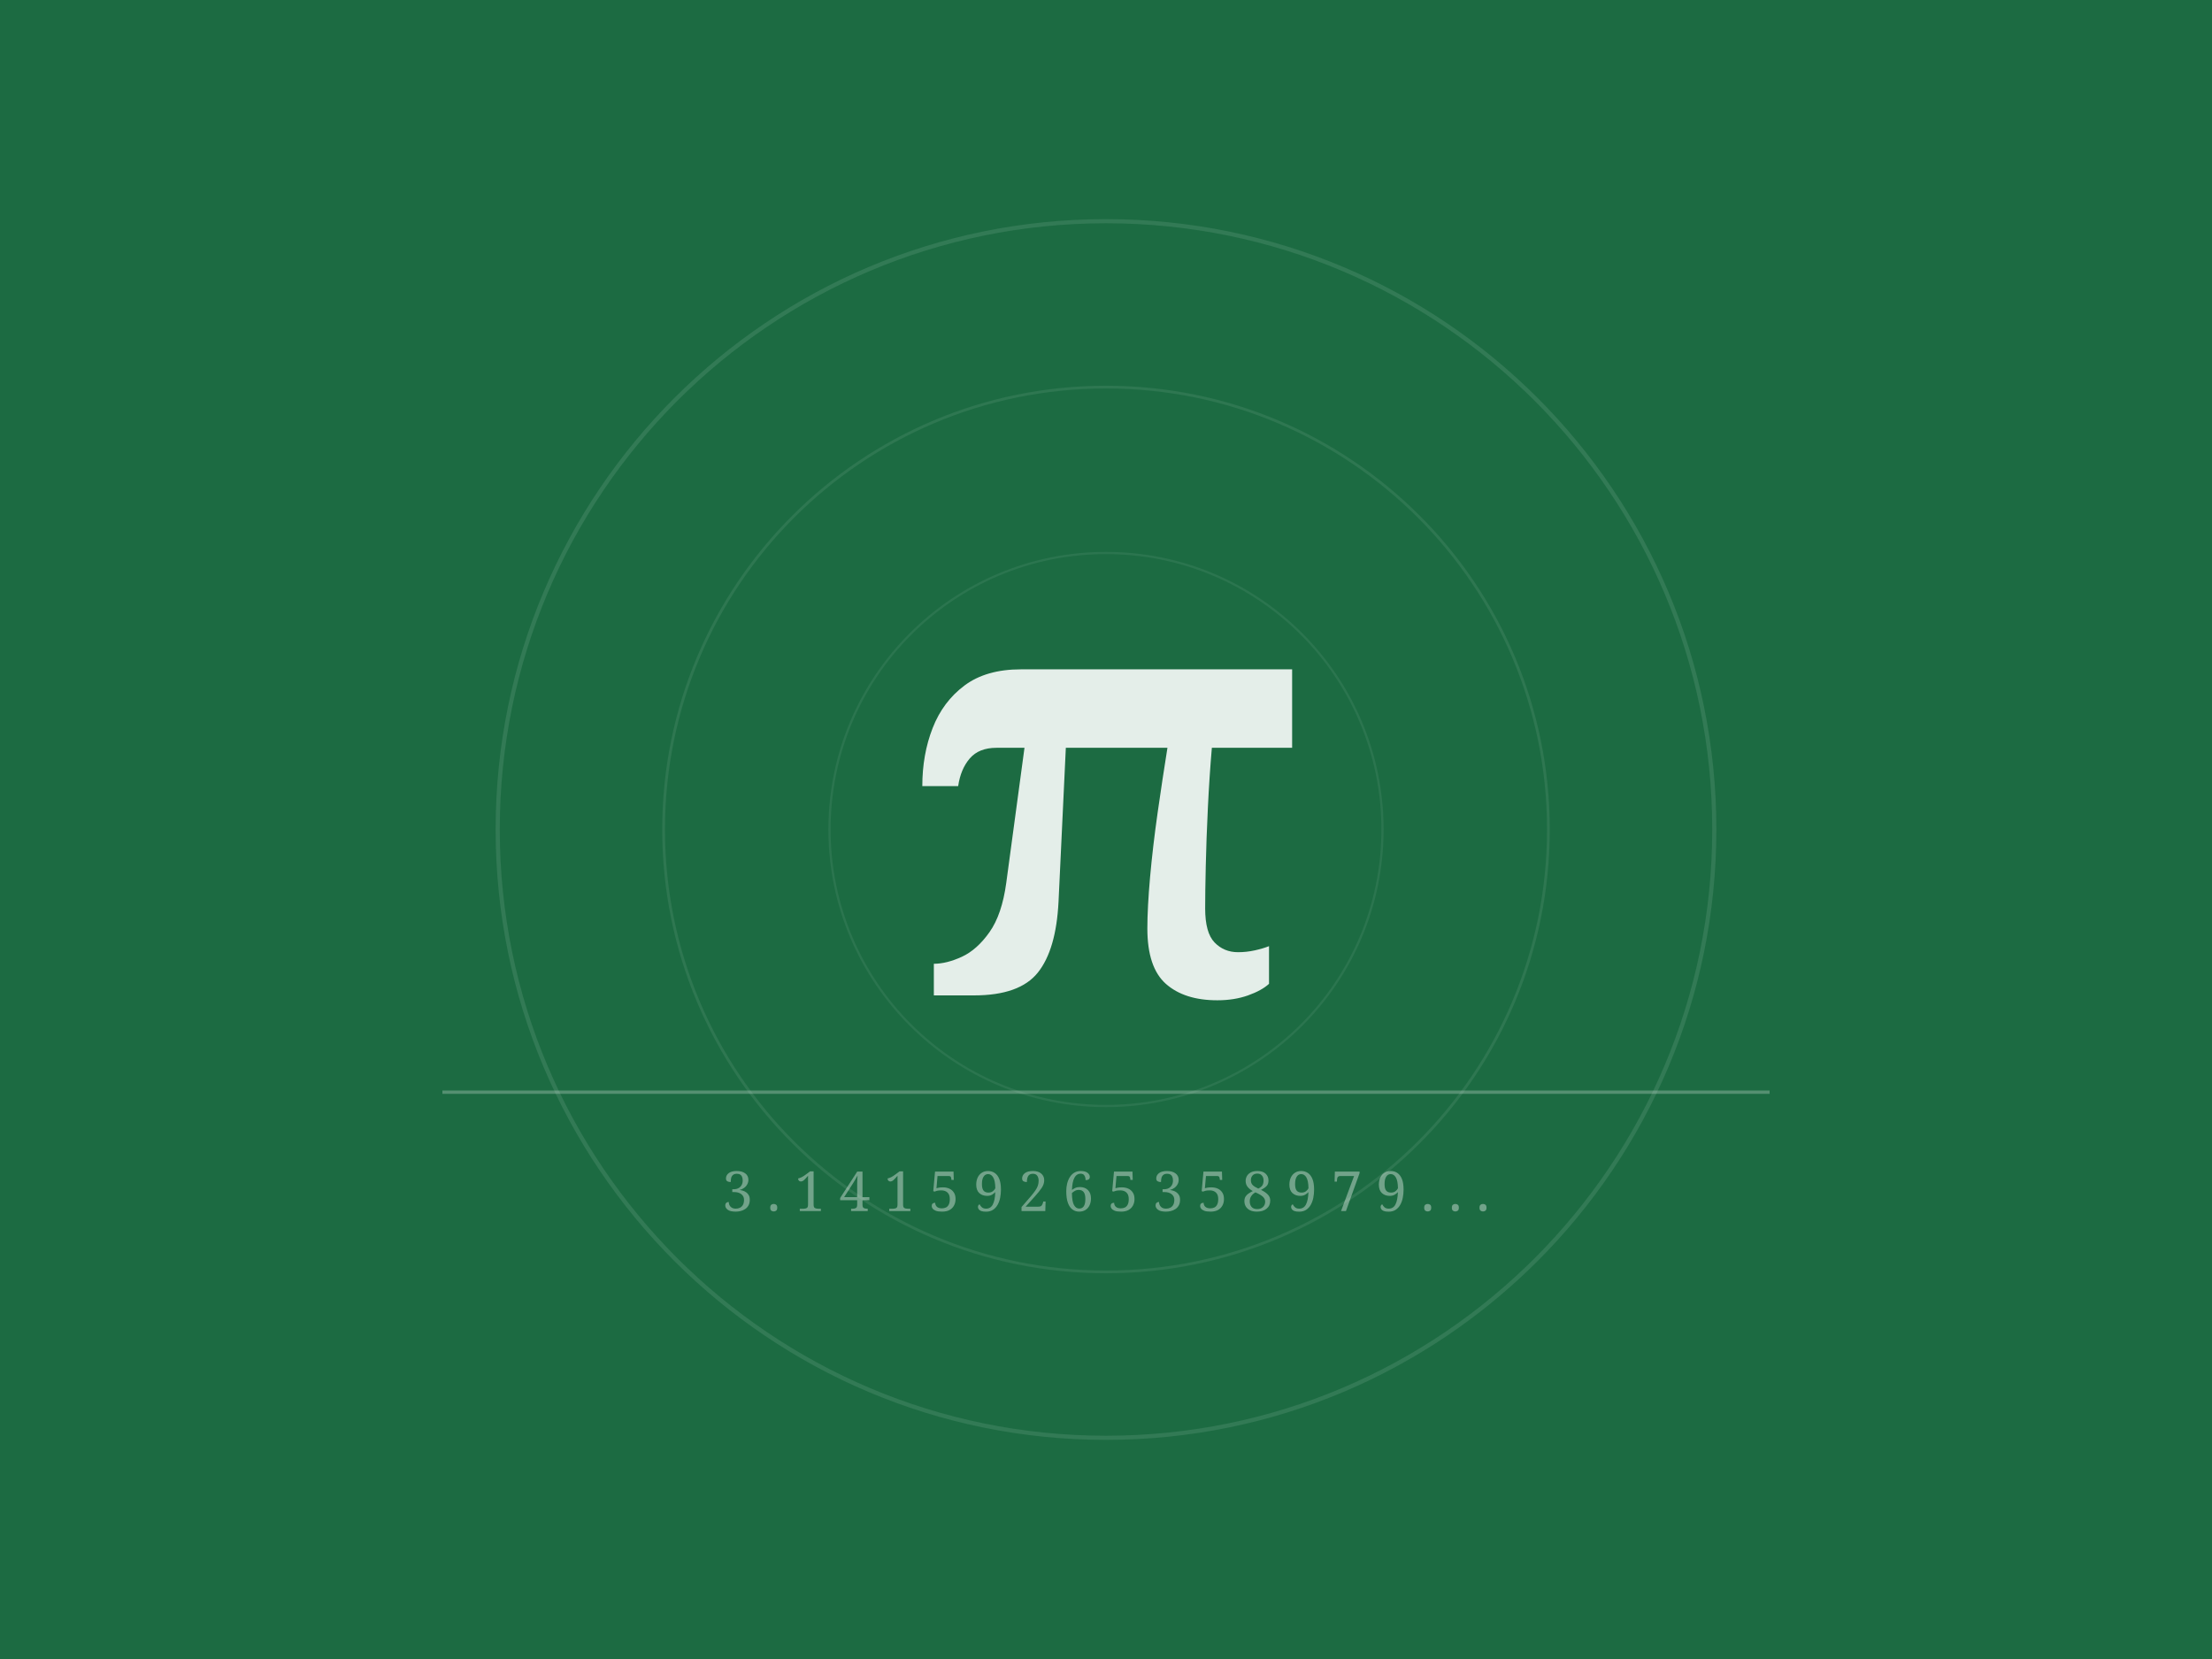
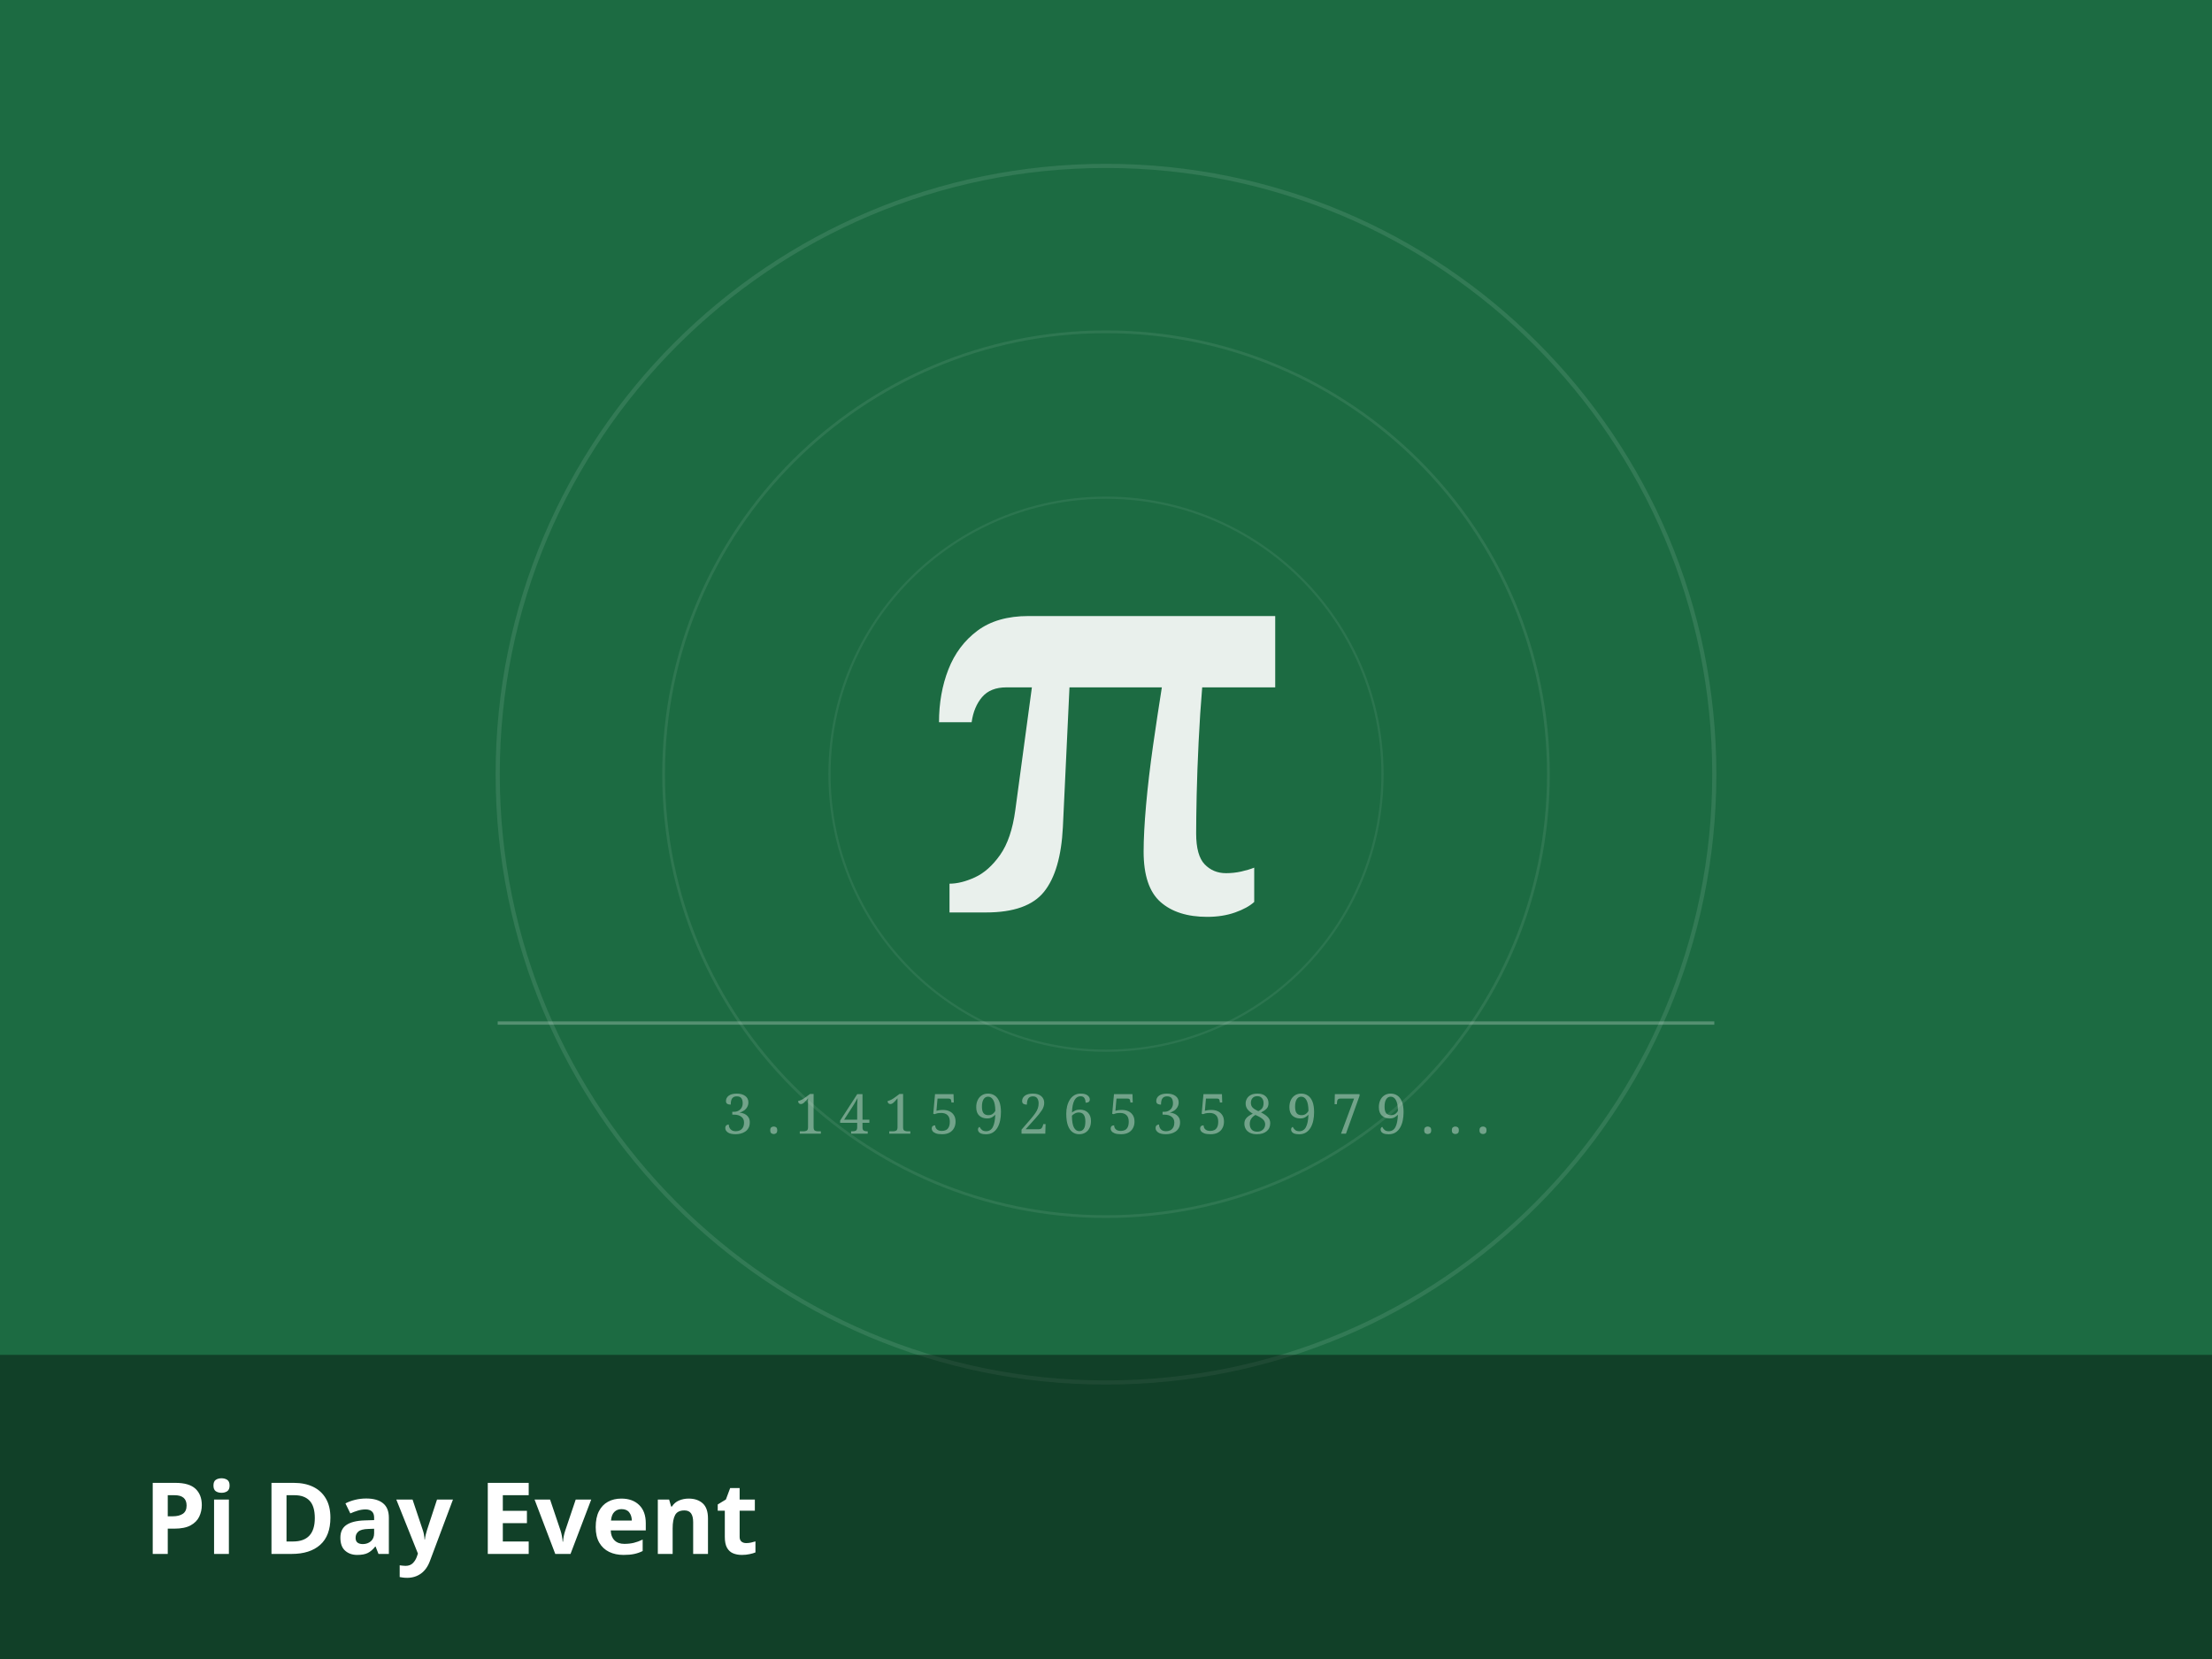
<svg xmlns="http://www.w3.org/2000/svg" width="800" height="600" viewBox="0 0 800 600">
  <rect width="800" height="600" fill="#1c6b42" />
-   <circle cx="400" cy="300" r="220" fill="none" stroke="#ffffff" stroke-width="1.5" opacity="0.1" />
-   <circle cx="400" cy="300" r="160" fill="none" stroke="#ffffff" stroke-width="1" opacity="0.08" />
-   <circle cx="400" cy="300" r="100" fill="none" stroke="#ffffff" stroke-width="0.8" opacity="0.07" />
-   <text x="400" y="360" text-anchor="middle" font-family="Georgia, serif" font-size="220" font-weight="700" fill="#ffffff" opacity="0.88">π</text>
-   <line x1="160" y1="395" x2="640" y2="395" stroke="#ffffff" stroke-width="1.2" opacity="0.25" />
-   <text x="400" y="438" text-anchor="middle" font-family="Georgia, serif" font-size="20" fill="#ffffff" opacity="0.38" letter-spacing="5">3.14159265358979...</text>
+   <circle cx="400" cy="280" r="220" fill="none" stroke="#ffffff" stroke-width="1.5" opacity="0.1" />
+   <circle cx="400" cy="280" r="160" fill="none" stroke="#ffffff" stroke-width="1" opacity="0.08" />
+   <circle cx="400" cy="280" r="100" fill="none" stroke="#ffffff" stroke-width="0.8" opacity="0.07" />
+   <text x="400" y="330" text-anchor="middle" font-family="Georgia, serif" font-size="200" font-weight="700" fill="#ffffff" opacity="0.9">π</text>
+   <line x1="180" y1="370" x2="620" y2="370" stroke="#ffffff" stroke-width="1.2" opacity="0.25" />
+   <text x="400" y="410" text-anchor="middle" font-family="Georgia, serif" font-size="20" fill="#ffffff" opacity="0.38" letter-spacing="5">3.14159265358979...</text>
+   <rect x="0" y="490" width="800" height="110" fill="#000000" opacity="0.4" />
+   <text x="52" y="562" font-family="Raleway, sans-serif" font-size="36" font-weight="700" fill="#ffffff">Pi Day Event</text>
</svg>
